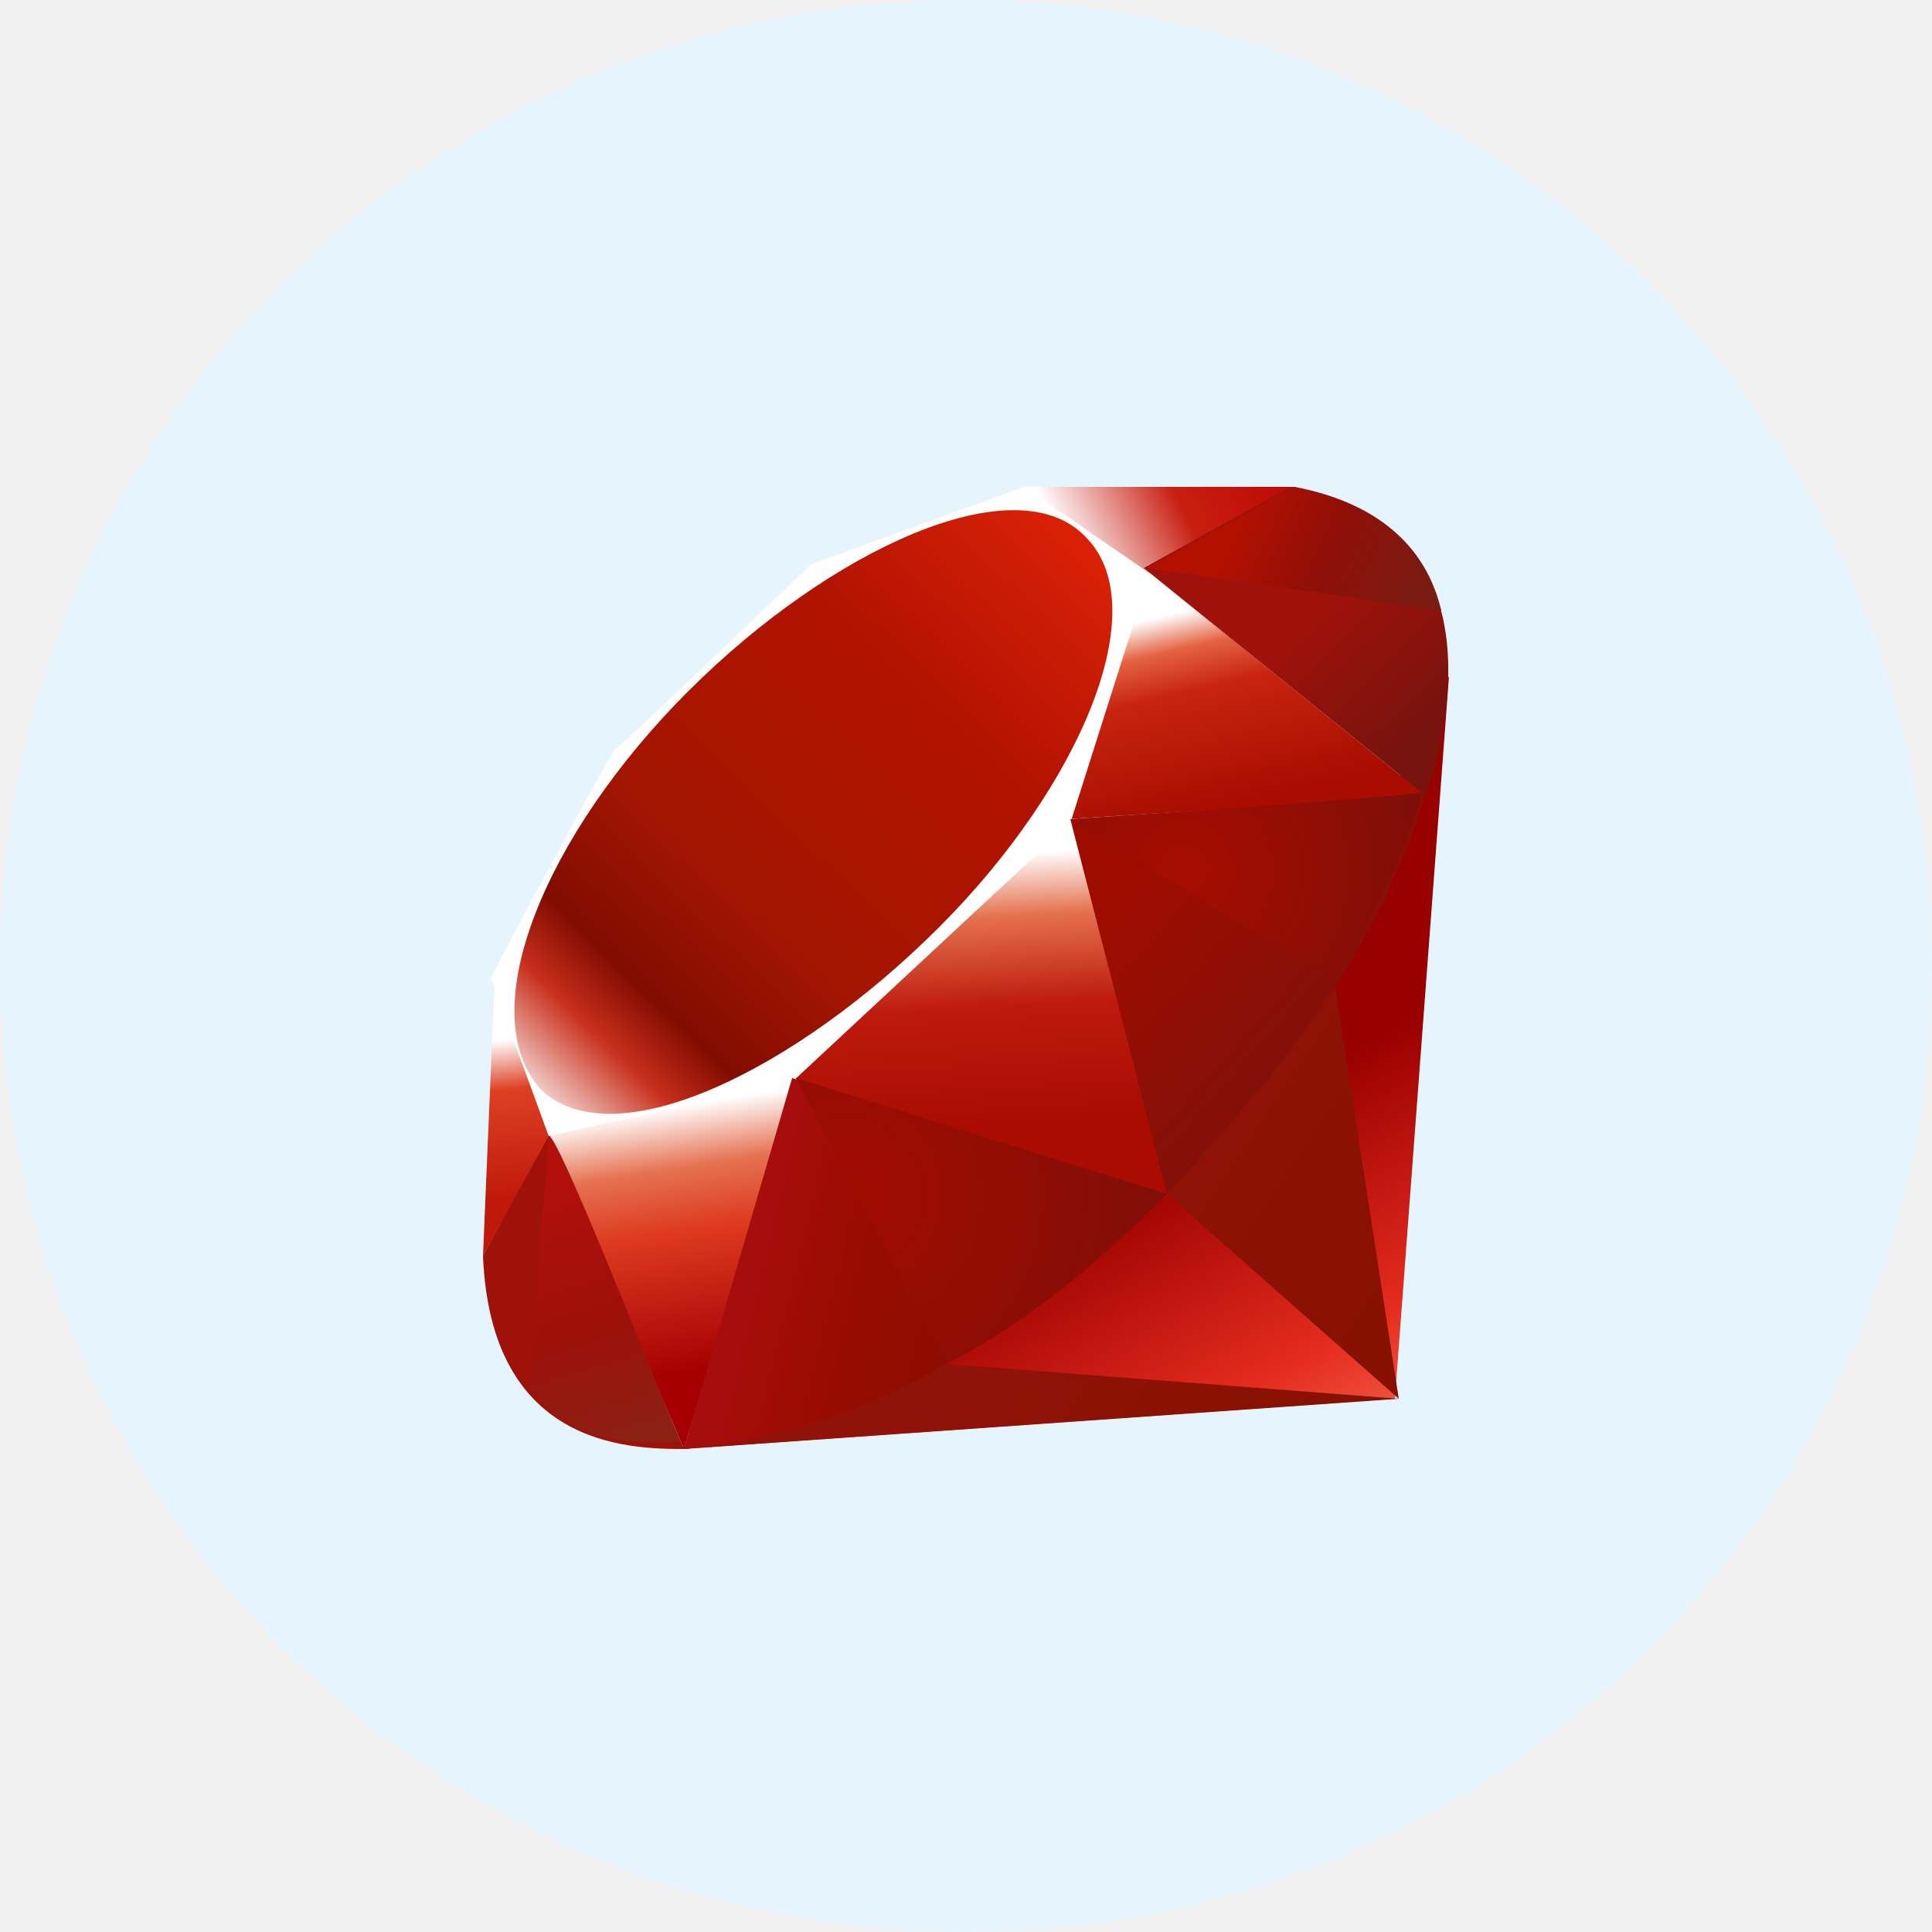
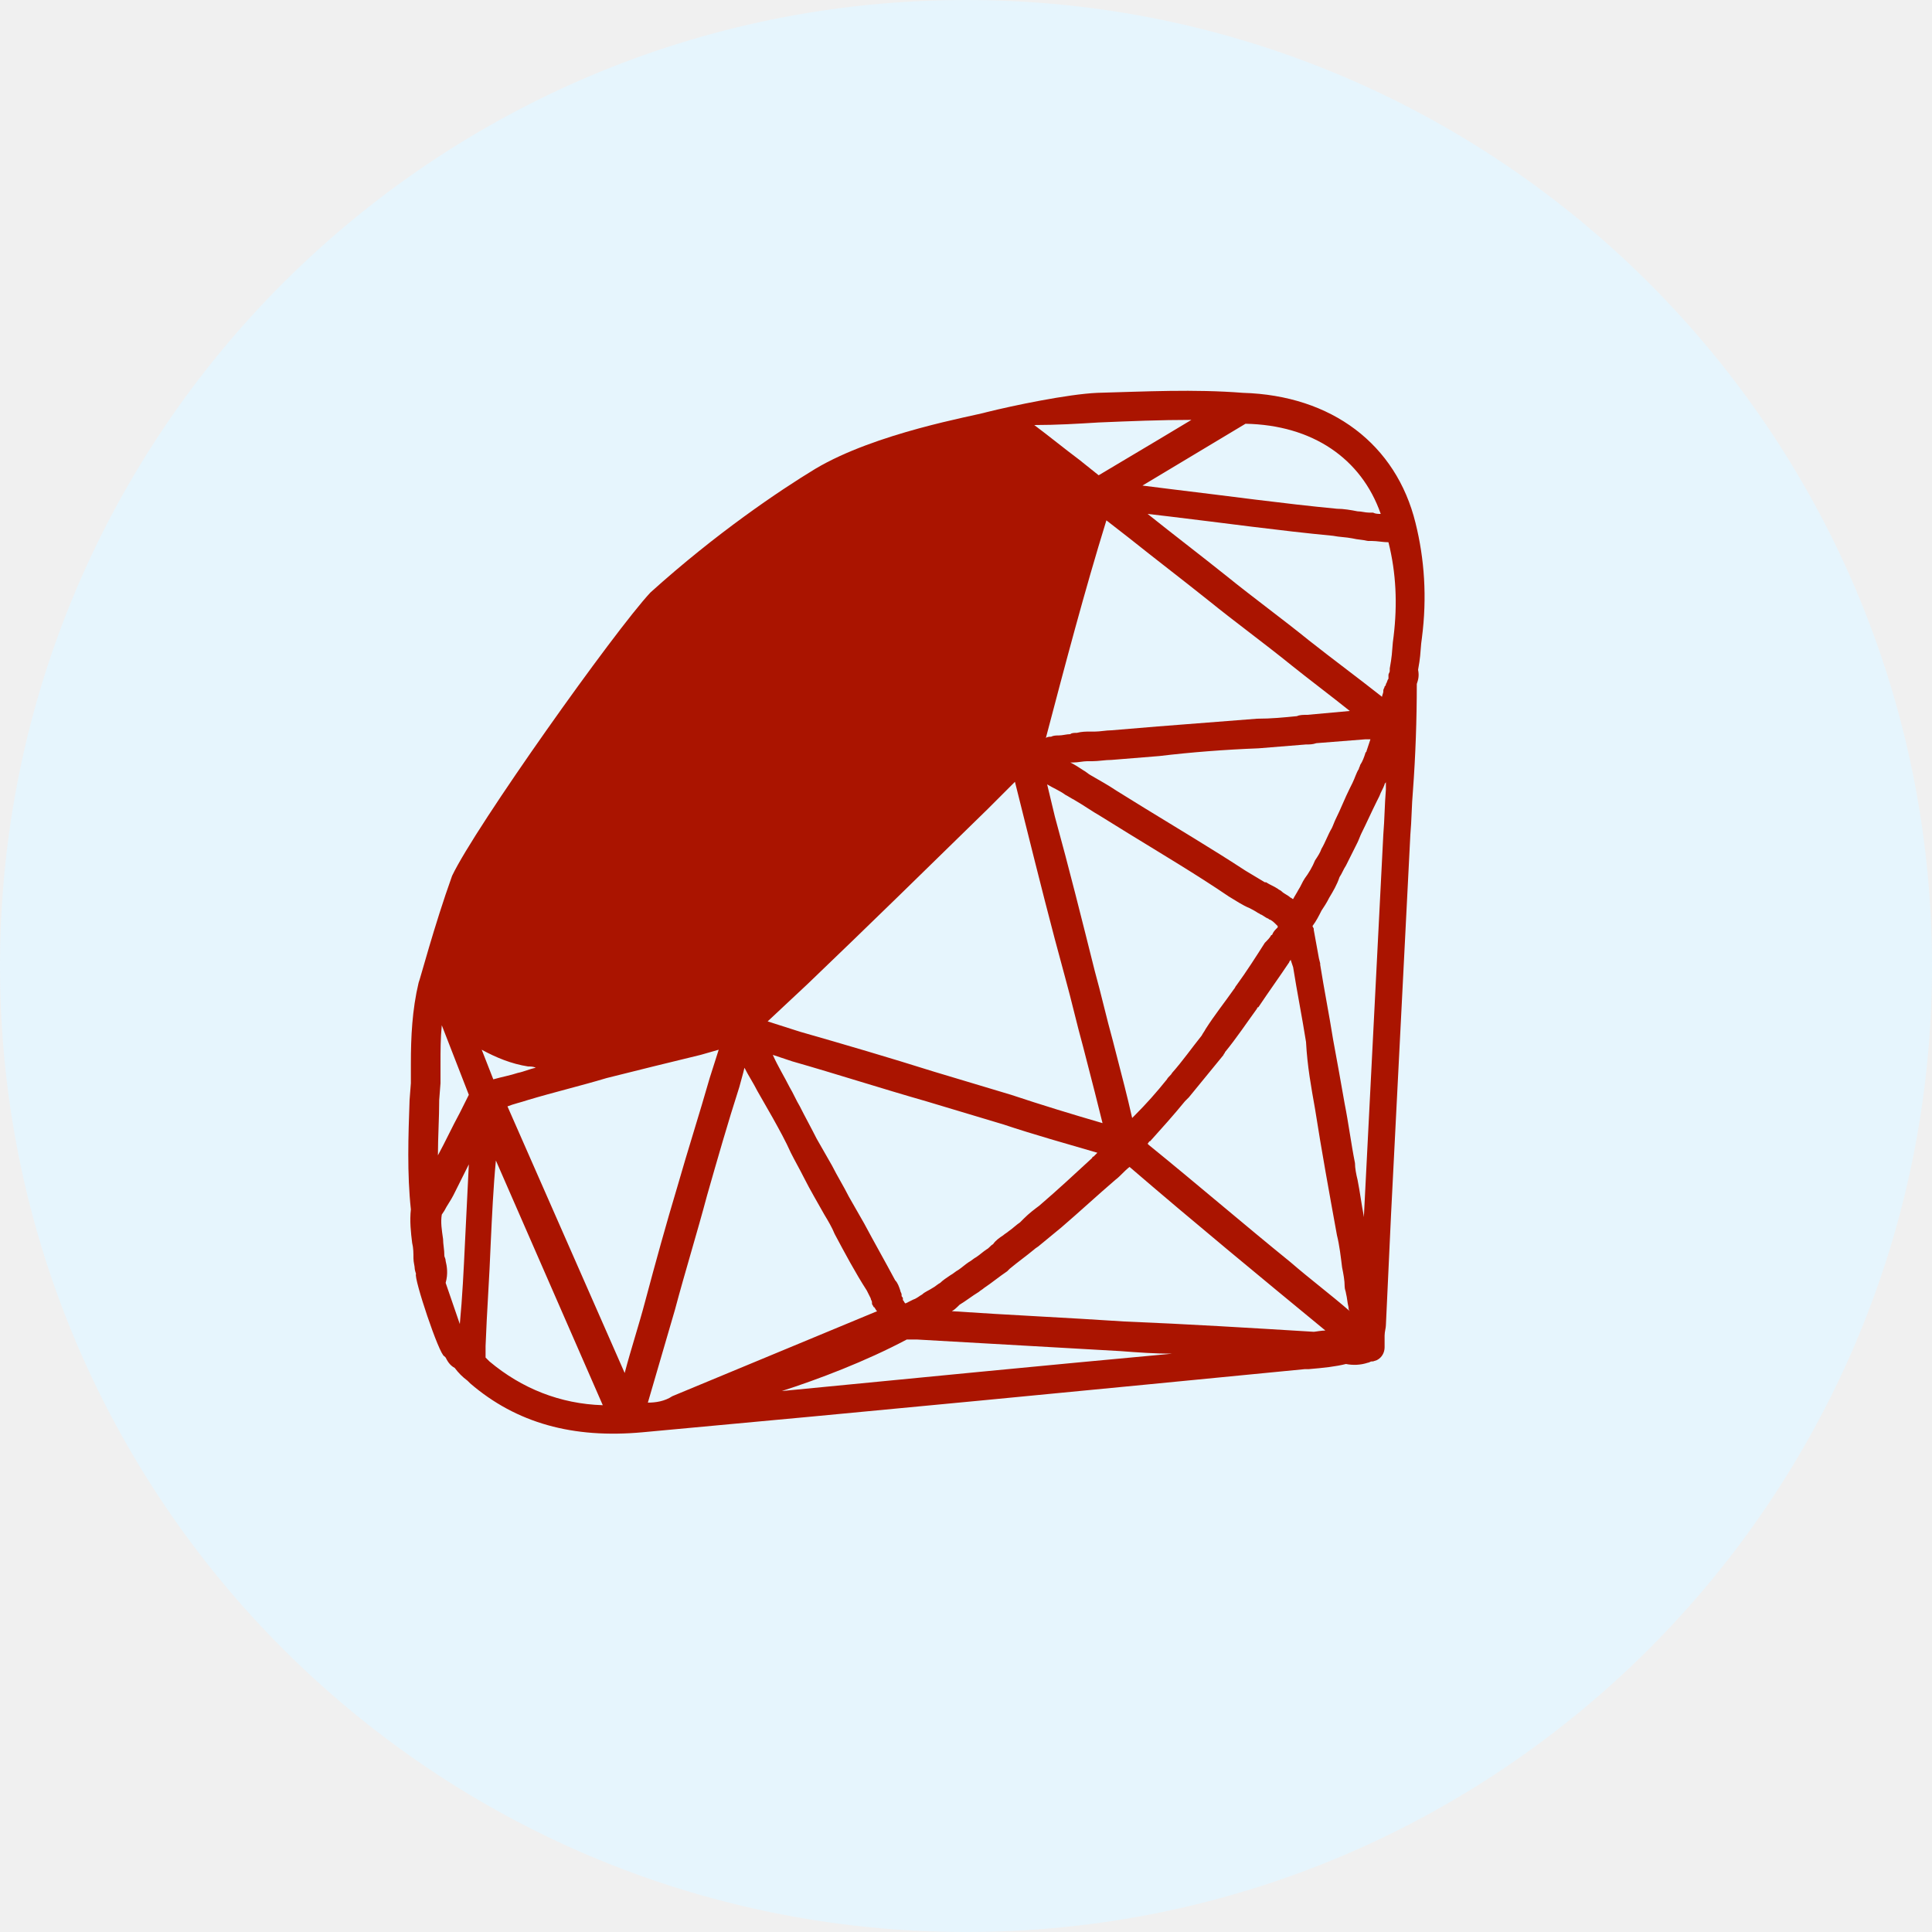
- <svg xmlns="http://www.w3.org/2000/svg" version="1.1" id="Layer_1" x="0px" y="0px" viewBox="0 0 50 50" enable-background="new 0 0 50 50" xml:space="preserve">
-   <g id="Group_7864" transform="translate(280 586)">
-     <circle id="Ellipse_890" fill="#E6F5FD" cx="-255" cy="-561" r="25" />
+ <svg xmlns="http://www.w3.org/2000/svg" version="1.1" id="Group_7978" x="0px" y="0px" viewBox="0 0 150 150" style="enable-background:new 0 0 150 150;" xml:space="preserve">
+   <g>
+     <g>
+       <g>
+         <g id="Group_7977">
+           <path id="Path_18236" fill="#E6F5FD" d="M75,0c41.4,0,75,33.6,75,75s-33.6,75-75,75S0,116.4,0,75S33.6,0,75,0" />
+         </g>
+       </g>
+     </g>
+     <path fill="#AA1400" d="M96.5,30.5C96.5,30.5,96.5,30.5,96.5,30.5c-3.8-0.3-7.6-0.1-11.3,0c-2.3,0.1-6.6,1-8.6,1.5   c-1,0.3-8.6,1.6-13.3,4.4c-2.8,1.7-7.7,5-12.8,9.6C47.7,49,36.9,64.2,35.1,68c-1.4,3.9-2.5,8.1-2.6,8.3c-0.5,2.1-0.6,4.2-0.6,6.3   c0,0.5,0,1,0,1.5l-0.1,1.3c-0.1,2.8-0.2,5.7,0.1,8.5c-0.1,0.9,0,1.8,0.1,2.6c0.1,0.4,0.1,0.8,0.1,1.2c0,0.3,0.1,0.6,0.1,0.8   c0,0.1,0.1,0.4,0.1,0.4l0,0c-0.2,0.3,1.8,6.3,2.2,6.4c0,0,0.1,0.1,0.1,0.1c0.1,0.2,0.3,0.6,0.7,0.8c0.3,0.4,0.6,0.7,1,1l0.2,0.2   c3.6,3.1,8,4.3,13.4,3.8c17.5-1.6,35-3.3,51.4-4.9l0.3,0c1.2-0.1,2.1-0.2,2.9-0.4c0,0,0,0,0,0c0.5,0.1,1.1,0.1,1.7-0.1   c0.1,0,0.2-0.1,0.3-0.1c0,0,0.1,0,0.1,0l0.3-0.1c0.4-0.2,0.6-0.6,0.6-1l0-0.7l0-0.2c0-0.3,0.1-0.6,0.1-0.8l0.4-8.6   c0.5-9.8,1-19.7,1.5-29.5c0.1-1.1,0.1-2.3,0.2-3.4c0.2-2.7,0.3-5.5,0.3-8.3c0.1-0.3,0.2-0.6,0.1-1.1l0.1-0.6   c0.1-0.6,0.1-1.3,0.2-1.9c0.4-3.1,0.2-6.1-0.5-8.9c0,0,0,0,0,0c0,0,0,0,0,0C108.4,34.5,103.4,30.7,96.5,30.5z M85.3,32.8   c2.4-0.1,4.8-0.2,7.2-0.2l-2.5,1.5l-4.7,2.8l-1.5-1.2c-1.2-0.9-2.3-1.8-3.5-2.7C82,33,83.7,32.9,85.3,32.8z M85.9,40.4l1.8,1.4   c2,1.6,4.1,3.2,6.1,4.8c2.1,1.7,4.3,3.3,6.4,5c1.5,1.2,3.1,2.4,4.6,3.6c0,0,0,0,0,0c-1.1,0.1-2.2,0.2-3.3,0.3c-0.3,0-0.6,0-0.8,0.1   c-1,0.1-2,0.2-3.1,0.2c-2.5,0.2-5.2,0.4-7.7,0.6c-1.2,0.1-2.4,0.2-3.6,0.3c-0.4,0-0.9,0.1-1.3,0.1c-0.1,0-0.3,0-0.4,0   c-0.3,0-0.6,0-1,0.1c-0.2,0-0.4,0-0.5,0.1c-0.3,0-0.6,0.1-0.9,0.1c-0.2,0-0.4,0-0.6,0.1c-0.1,0-0.3,0-0.4,0.1   C82.7,51.6,84.2,45.9,85.9,40.4z M106,57.4c0.1,0,0.3,0,0.4,0c-0.1,0.3-0.2,0.6-0.3,0.9c0,0.1-0.1,0.1-0.1,0.2   c-0.1,0.3-0.2,0.6-0.4,0.9c0,0.1-0.1,0.2-0.1,0.3c-0.2,0.3-0.3,0.7-0.5,1.1l-0.2,0.4c-0.4,0.8-0.7,1.6-1.1,2.4   c-0.1,0.2-0.2,0.5-0.3,0.7c-0.3,0.5-0.5,1.1-0.8,1.6c-0.1,0.3-0.3,0.6-0.5,0.9c-0.2,0.5-0.5,1-0.8,1.4c-0.2,0.3-0.3,0.6-0.5,0.9   c-0.1,0.2-0.3,0.5-0.4,0.7c-0.1,0-0.1-0.1-0.2-0.1c-0.2-0.2-0.5-0.3-0.7-0.5c-0.1-0.1-0.2-0.1-0.3-0.2c-0.3-0.2-0.6-0.3-0.9-0.5   c0,0,0,0-0.1,0c-0.5-0.3-1-0.6-1.5-0.9c-2.6-1.7-5.3-3.3-7.9-4.9l-2.1-1.3c-0.6-0.4-1.3-0.8-2-1.2c-0.2-0.1-0.4-0.3-0.6-0.4   c-0.3-0.2-0.6-0.4-1-0.6c0.1,0,0.2,0,0.2,0c0.4,0,0.8-0.1,1.1-0.1c0.1,0,0.3,0,0.4,0c0.5,0,1-0.1,1.5-0.1c1.2-0.1,2.4-0.2,3.7-0.3   c2.5-0.3,5.1-0.5,7.7-0.6c1.2-0.1,2.4-0.2,3.7-0.3c0.3,0,0.5,0,0.8-0.1C103.5,57.6,104.7,57.5,106,57.4z M87.3,84.3l-0.9-3.5   c-0.5-1.8-0.9-3.6-1.4-5.4c-1-4-2-8-3.1-12l-0.6-2.5c0.5,0.3,1,0.5,1.4,0.8c0.2,0.1,0.5,0.3,0.7,0.4c0.7,0.4,1.4,0.9,2.1,1.3   l2.1,1.3c2.6,1.6,5.3,3.2,7.8,4.9c0.5,0.3,1.1,0.7,1.6,0.9c0.2,0.1,0.4,0.2,0.7,0.4c0.1,0,0.1,0.1,0.2,0.1c0.2,0.1,0.3,0.2,0.5,0.3   c0.1,0,0.1,0.1,0.2,0.1c0.2,0.1,0.3,0.2,0.5,0.4c0,0,0.1,0.1,0.1,0.1c0,0,0,0,0,0c0,0,0,0,0,0.1c-0.2,0.2-0.3,0.3-0.4,0.5   c0,0,0,0.1-0.1,0.1c-0.1,0.2-0.3,0.4-0.4,0.5l-0.1,0.1c-0.7,1.1-1.4,2.2-2.2,3.3c-0.1,0.1-0.1,0.2-0.2,0.3c-0.7,1-1.5,2-2.2,3.1   c-0.1,0.2-0.2,0.3-0.3,0.5c-0.8,1-1.5,2-2.3,2.9c-0.1,0.2-0.3,0.3-0.4,0.5c-0.8,1-1.6,1.9-2.5,2.8c-0.1,0.1-0.1,0.1-0.2,0.2   C87.7,85.9,87.5,85.1,87.3,84.3z M62.7,76.4c4.7-4.5,9.4-9.1,14-13.6c0.7-0.7,1.4-1.4,2.1-2.1l0.8,3.2c1,4,2,8,3.1,12   c0.5,1.8,0.9,3.6,1.4,5.4l0.9,3.5c0.2,0.8,0.4,1.6,0.6,2.4c-2.4-0.7-4.7-1.4-7.1-2.2c-2-0.6-4-1.2-6-1.8c-3.5-1.1-6.9-2.1-10.4-3.1   l-2.5-0.8L62.7,76.4z M61.5,82.4c3.5,1,6.9,2.1,10.4,3.1c2,0.6,4,1.2,6,1.8c2.4,0.8,4.9,1.5,7.3,2.2c-0.1,0.1-0.2,0.2-0.3,0.3   c0,0-0.1,0-0.1,0.1c-1.3,1.2-2.7,2.5-4.1,3.7c-0.4,0.3-0.8,0.6-1.2,1c-0.1,0.1-0.2,0.2-0.3,0.3c-0.3,0.2-0.6,0.5-0.9,0.7   c-0.1,0.1-0.3,0.2-0.4,0.3c-0.3,0.2-0.6,0.4-0.8,0.7c-0.2,0.1-0.3,0.3-0.5,0.4c-0.3,0.2-0.5,0.4-0.8,0.6c-0.2,0.1-0.4,0.3-0.6,0.4   c-0.3,0.2-0.5,0.4-0.8,0.6c-0.2,0.1-0.4,0.3-0.6,0.4c-0.3,0.2-0.6,0.4-0.8,0.6c-0.2,0.1-0.4,0.3-0.6,0.4c-0.3,0.2-0.6,0.3-0.8,0.5   c-0.2,0.1-0.4,0.3-0.7,0.4c-0.2,0.1-0.4,0.2-0.6,0.3c0,0,0,0,0,0c0,0-0.1-0.1-0.1-0.1c0,0,0,0,0,0c0-0.1-0.1-0.1-0.1-0.2   c0,0,0-0.1,0-0.1c0-0.1-0.1-0.1-0.1-0.2c0,0,0-0.1,0-0.1c0-0.1-0.1-0.2-0.1-0.3c0,0,0,0,0,0c-0.1-0.3-0.2-0.6-0.4-0.8   c-0.8-1.5-1.6-2.9-2.4-4.4c-0.4-0.7-0.8-1.4-1.2-2.1c-0.4-0.8-0.9-1.6-1.3-2.4c-0.4-0.7-0.8-1.4-1.2-2.1c-0.4-0.8-0.9-1.7-1.3-2.5   c-0.3-0.5-0.5-1-0.8-1.5c-0.4-0.8-0.9-1.6-1.3-2.5L61.5,82.4z M41,82.8c0.2,0,0.4,0,0.6,0.1c-0.5,0.1-0.9,0.3-1.4,0.4   c-0.6,0.2-1.2,0.3-1.9,0.5l-0.9-2.3C38.5,82.1,39.7,82.6,41,82.8z M34.1,85.4l0.1-1.3c0-0.5,0-1,0-1.5c0-1,0-2,0.1-3l2.1,5.4   l-0.7,1.4c-0.6,1.1-1.1,2.2-1.7,3.3C34,88.3,34.1,86.8,34.1,85.4z M34.6,99.6c0.2-0.7,0.1-1.3,0-1.7c0-0.2-0.1-0.3-0.1-0.4   c0-0.5-0.1-0.9-0.1-1.3c-0.1-0.7-0.2-1.3-0.1-1.9l0.2-0.3c0.2-0.4,0.5-0.8,0.7-1.2c0.4-0.8,0.8-1.6,1.2-2.4c-0.1,2-0.2,4.1-0.3,6.1   c-0.1,2.1-0.2,4.2-0.4,6.3L34.6,99.6z M38,105.7l-0.2-0.2c0,0,0,0-0.1-0.1c0,0,0-0.1,0-0.1c0,0,0-0.1,0-0.1c0-0.1,0-0.1,0-0.1   c0,0,0-0.1,0-0.1c0,0,0-0.1,0-0.1c0,0,0-0.1,0-0.1c0-0.1,0-0.1,0-0.2l0-0.1c0.1-2.7,0.3-5.3,0.4-8c0.1-2.1,0.2-4.3,0.4-6.4l8.3,19   C43.5,109,40.5,107.8,38,105.7z M39.4,85.9L39.4,85.9c0.5-0.2,1-0.3,1.6-0.5c2-0.6,4.1-1.1,6.1-1.7c2.4-0.6,4.8-1.2,7.3-1.8   l1.4-0.4l-0.7,2.2c-0.8,2.8-1.7,5.6-2.5,8.4c-0.9,3-1.7,5.9-2.5,8.9c-0.5,1.9-1.1,3.7-1.6,5.6L39.4,85.9z M50.3,108.9   c0.7-2.4,1.4-4.8,2.1-7.2c0.8-3,1.7-5.9,2.5-8.9c0.8-2.8,1.6-5.6,2.5-8.4l0.3-1.1l0.1-0.4c0.3,0.6,0.7,1.2,1,1.8   c0.4,0.7,0.8,1.4,1.2,2.1c0.5,0.9,1,1.8,1.4,2.7c0.3,0.6,0.7,1.3,1,1.9c0.5,1,1.1,2,1.6,2.9c0.3,0.5,0.6,1,0.8,1.5   c0.8,1.5,1.6,3,2.5,4.4c0.1,0.2,0.2,0.4,0.3,0.6c0,0,0,0,0,0c0,0.1,0.1,0.2,0.1,0.3c0,0,0,0.1,0,0.1c0,0.1,0.1,0.2,0.1,0.2   c0,0,0,0.1,0.1,0.1c0,0.1,0.1,0.1,0.1,0.2c0,0,0.1,0.1,0.1,0.1c0,0,0,0,0,0l-15.9,6.6C51.6,108.8,50.9,108.9,50.3,108.9z M60.7,108   c2.8-0.9,6.5-2.3,9.7-4c0.1,0,0.1,0,0.2,0c0,0,0.1,0,0.1,0c0.1,0,0.3,0,0.5,0c0,0,0,0,0,0c0,0,0,0,0,0c0,0,0,0,0,0   c5.3,0.3,10.6,0.6,15.8,0.9c1.3,0.1,2.7,0.2,4,0.2C81.2,106,71,107,60.7,108z M102.9,103.3c-0.3,0-0.8,0.1-0.9,0.1   c-4.9-0.3-9.8-0.6-14.7-0.8c-4.5-0.3-9-0.5-13.4-0.8c0.2-0.1,0.4-0.3,0.6-0.5l0,0c0.5-0.3,1-0.7,1.5-1c0.1-0.1,0.3-0.2,0.4-0.3   c0.6-0.4,1.2-0.9,1.8-1.3c0.1-0.1,0.1-0.1,0.2-0.2c0.6-0.5,1.3-1,1.9-1.5c0.1-0.1,0.3-0.2,0.4-0.3c0.6-0.5,1.1-0.9,1.7-1.4   c1.4-1.2,2.8-2.5,4.2-3.7c0.4-0.3,0.7-0.7,1.1-1C92.7,94.9,97.8,99.1,102.9,103.3C102.9,103.3,102.9,103.3,102.9,103.3z    M102.1,86.1c0.5,3.2,1.1,6.5,1.7,9.8c0.2,0.8,0.3,1.7,0.4,2.5c0.1,0.5,0.2,1,0.2,1.5c0,0.2,0.1,0.4,0.1,0.5   c0.1,0.4,0.1,0.7,0.2,1.1c0,0.1,0,0.2,0.1,0.3c-1.5-1.3-3.1-2.5-4.6-3.8c-3.7-3-7.3-6.1-11-9.1l-0.1-0.1c0.1-0.1,0.1-0.2,0.2-0.2   c0.9-1,1.8-2,2.7-3.1c0.1-0.1,0.2-0.2,0.3-0.3c0.9-1.1,1.8-2.2,2.7-3.3c0-0.1,0.1-0.1,0.1-0.2c0.9-1.1,1.7-2.3,2.5-3.4   c0,0,0-0.1,0.1-0.1c0.8-1.2,1.6-2.3,2.4-3.5c0-0.1,0.1-0.1,0.1-0.2l0.1,0.3l0.1,0.3c0.3,1.9,0.7,3.9,1,5.8   C101.5,82.8,101.8,84.4,102.1,86.1z M107.6,61.3c-0.1,1.2-0.1,2.3-0.2,3.5c-0.5,9.8-1,19.7-1.5,29.5l0,0.2c-0.2-1-0.3-1.9-0.5-2.9   c-0.1-0.4-0.2-0.9-0.2-1.3c-0.3-1.5-0.5-3.1-0.8-4.6c-0.3-1.7-0.6-3.4-0.9-5c-0.3-1.9-0.7-3.9-1-5.8l0,0c0,0,0-0.1,0-0.1l-0.1-0.4   l-0.4-2.2c0,0,0-0.1,0-0.1l-0.1-0.2c0.3-0.4,0.5-0.8,0.7-1.2c0.2-0.3,0.4-0.6,0.6-1c0.3-0.5,0.6-1,0.8-1.6c0.2-0.3,0.3-0.6,0.5-0.9   c0.3-0.6,0.6-1.2,0.9-1.8c0.1-0.2,0.2-0.5,0.3-0.7c0.4-0.8,0.8-1.7,1.2-2.5l0.2-0.4c0.1-0.3,0.3-0.6,0.4-0.9c0-0.1,0.1-0.1,0.1-0.2   C107.6,60.9,107.6,61.1,107.6,61.3z M108.2,49.4c-0.1,0.6-0.1,1.3-0.2,1.9l-0.1,0.6c0,0,0,0.1,0,0.1c0,0,0,0.1,0,0.1   c0,0.1-0.1,0.2-0.1,0.3c0,0.1,0,0.1,0,0.2c0,0,0,0.1,0,0.1c0,0,0,0,0,0c0,0,0,0,0,0c-0.1,0.1-0.1,0.3-0.2,0.4c0,0.1,0,0.1-0.1,0.2   c0,0.1-0.1,0.2-0.1,0.3c0,0,0,0.1,0,0.1c0,0.1-0.1,0.3-0.1,0.4c0,0,0,0,0,0c-1.9-1.5-3.8-2.9-5.7-4.4c-2.1-1.7-4.3-3.3-6.4-5   c-2-1.6-4.1-3.2-6.1-4.8l1.7,0.2c4.2,0.5,8.5,1.1,12.7,1.5c0.5,0.1,1,0.1,1.5,0.2c0.4,0.1,0.8,0.1,1.2,0.2c0.1,0,0.2,0,0.3,0   c0.4,0,0.9,0.1,1.3,0.1c0,0,0,0,0,0C108.4,44.5,108.5,46.9,108.2,49.4z M107.2,39.9c-0.2,0-0.4,0-0.6-0.1c-0.1,0-0.2,0-0.3,0   c-0.3,0-0.6-0.1-0.9-0.1c-0.5-0.1-1.1-0.2-1.6-0.2c-4.2-0.4-8.5-1-12.7-1.5l-2.4-0.3l8-4.8C101.9,33,105.7,35.6,107.2,39.9   C107.3,39.9,107.2,39.9,107.2,39.9z" />
  </g>
-   <linearGradient id="polygon3282_00000024714604741059916710000011393198832318462117_" gradientUnits="userSpaceOnUse" x1="34.466" y1="12.265" x2="29.191" y2="21.578" gradientTransform="matrix(1 -4.402413e-03 -4.402413e-03 -1 0.1191 52.1098)">
-     <stop offset="0" style="stop-color:#FB7655" />
-     <stop offset="0" style="stop-color:#FB7655" />
-     <stop offset="0.41" style="stop-color:#E42B1E" />
-     <stop offset="0.99" style="stop-color:#990000" />
-     <stop offset="1" style="stop-color:#990000" />
-   </linearGradient>
-   <polygon id="polygon3282" fill-rule="evenodd" clip-rule="evenodd" fill="url(#polygon3282_00000024714604741059916710000011393198832318462117_)" points="  31.9,29 17.6,37.5 36.1,36.2 37.5,17.5 " />
-   <linearGradient id="polygon3293_00000101791983901695100310000011942690915297990553_" gradientUnits="userSpaceOnUse" x1="37.093" y1="20.088" x2="30.296" y2="24.65" gradientTransform="matrix(1 -4.402413e-03 -4.402413e-03 -1 0.1191 52.1098)">
-     <stop offset="0" style="stop-color:#871101" />
-     <stop offset="0" style="stop-color:#871101" />
-     <stop offset="0.99" style="stop-color:#911209" />
-     <stop offset="1" style="stop-color:#911209" />
-   </linearGradient>
-   <polygon id="polygon3293" fill-rule="evenodd" clip-rule="evenodd" fill="url(#polygon3293_00000101791983901695100310000011942690915297990553_)" points="  36.2,36.2 34.5,25.2 30.2,30.9 " />
-   <linearGradient id="polygon3304_00000098902838265091248190000009365323155686498461_" gradientUnits="userSpaceOnUse" x1="31.654" y1="11.983" x2="24.857" y2="16.545" gradientTransform="matrix(1 -4.402413e-03 -4.402413e-03 -1 0.1191 52.1098)">
-     <stop offset="0" style="stop-color:#871101" />
-     <stop offset="0" style="stop-color:#871101" />
-     <stop offset="0.99" style="stop-color:#911209" />
-     <stop offset="1" style="stop-color:#911209" />
-   </linearGradient>
-   <polygon id="polygon3304" fill-rule="evenodd" clip-rule="evenodd" fill="url(#polygon3304_00000098902838265091248190000009365323155686498461_)" points="  36.2,36.2 24.5,35.3 17.7,37.5 " />
-   <linearGradient id="polygon3319_00000013872559629572187340000015601913379407023540_" gradientUnits="userSpaceOnUse" x1="17.382" y1="23.391" x2="18.435" y2="16.542" gradientTransform="matrix(1 -4.402413e-03 -4.402413e-03 -1 0.1191 52.1098)">
-     <stop offset="0" style="stop-color:#FFFFFF" />
-     <stop offset="0" style="stop-color:#FFFFFF" />
-     <stop offset="0.23" style="stop-color:#E57252" />
-     <stop offset="0.46" style="stop-color:#DE3B20" />
-     <stop offset="0.99" style="stop-color:#A60003" />
-     <stop offset="1" style="stop-color:#A60003" />
-   </linearGradient>
-   <polygon id="polygon3319" fill-rule="evenodd" clip-rule="evenodd" fill="url(#polygon3319_00000013872559629572187340000015601913379407023540_)" points="  17.7,37.5 20.6,27.9 14.2,29.3 " />
-   <linearGradient id="polygon3334_00000183934850760468543380000004130304136219575694_" gradientUnits="userSpaceOnUse" x1="24.718" y1="29.83" x2="25.108" y2="22.81" gradientTransform="matrix(1 -4.402413e-03 -4.402413e-03 -1 0.1191 52.1098)">
-     <stop offset="0" style="stop-color:#FFFFFF" />
-     <stop offset="0" style="stop-color:#FFFFFF" />
-     <stop offset="0.23" style="stop-color:#E4714E" />
-     <stop offset="0.56" style="stop-color:#BE1A0D" />
-     <stop offset="0.99" style="stop-color:#A80D00" />
-     <stop offset="1" style="stop-color:#A80D00" />
-   </linearGradient>
-   <polygon id="polygon3334" fill-rule="evenodd" clip-rule="evenodd" fill="url(#polygon3334_00000183934850760468543380000004130304136219575694_)" points="  30.2,31 30.4,30.5 27.6,20.4 19.9,27.7 " />
-   <linearGradient id="polygon3349_00000054263162507284820320000011878245953050576016_" gradientUnits="userSpaceOnUse" x1="31.062" y1="36.246" x2="32.225" y2="31.237" gradientTransform="matrix(1 -4.402413e-03 -4.402413e-03 -1 0.1191 52.1098)">
-     <stop offset="0" style="stop-color:#FFFFFF" />
-     <stop offset="0" style="stop-color:#FFFFFF" />
-     <stop offset="0.18" style="stop-color:#E46342" />
-     <stop offset="0.4" style="stop-color:#C82410" />
-     <stop offset="0.99" style="stop-color:#A80D00" />
-     <stop offset="1" style="stop-color:#A80D00" />
-   </linearGradient>
-   <polygon id="polygon3349" fill-rule="evenodd" clip-rule="evenodd" fill="url(#polygon3349_00000054263162507284820320000011878245953050576016_)" points="  36.9,20.6 29.6,14.7 27.6,21.2 " />
-   <linearGradient id="polygon3362_00000079467136800470645000000016533027428571256239_" gradientUnits="userSpaceOnUse" x1="27.548" y1="37.96" x2="32.764" y2="40.568" gradientTransform="matrix(1 -4.402413e-03 -4.402413e-03 -1 0.1191 52.1098)">
-     <stop offset="0" style="stop-color:#FFFFFF" />
-     <stop offset="0" style="stop-color:#FFFFFF" />
-     <stop offset="0.54" style="stop-color:#C81F11" />
-     <stop offset="0.99" style="stop-color:#BF0905" />
-     <stop offset="1" style="stop-color:#BF0905" />
-   </linearGradient>
-   <polygon id="polygon3362" fill-rule="evenodd" clip-rule="evenodd" fill="url(#polygon3362_00000079467136800470645000000016533027428571256239_)" points="  33.5,12.6 33.8,12.7 29.4,15 26.5,12.6 " />
-   <linearGradient id="polygon3375_00000017511010576713681580000015404165713728968611_" gradientUnits="userSpaceOnUse" x1="12.991" y1="25.137" x2="13.403" y2="21.009" gradientTransform="matrix(1 -4.402413e-03 -4.402413e-03 -1 0.1191 52.1098)">
-     <stop offset="0" style="stop-color:#FFFFFF" />
-     <stop offset="0" style="stop-color:#FFFFFF" />
-     <stop offset="0.31" style="stop-color:#DE4024" />
-     <stop offset="0.99" style="stop-color:#BF190B" />
-     <stop offset="1" style="stop-color:#BF190B" />
-   </linearGradient>
-   <polygon id="polygon3375" fill-rule="evenodd" clip-rule="evenodd" fill="url(#polygon3375_00000017511010576713681580000015404165713728968611_)" points="  12.5,32.5 14.3,29.3 12.8,25.4 " />
-   <path id="path3377" fill-rule="evenodd" clip-rule="evenodd" fill="#FFFFFF" d="M12.7,25.3l1.5,4.1l6.3-1.4l7.2-6.7l2-6.3l0.2-0.1  l-0.2-0.1l-3.2-2.2L21,14.6c-1.7,1.6-5,4.8-5.1,4.8C15.8,19.5,13.7,23.4,12.7,25.3z" />
-   <g>
-     <linearGradient id="SVGID_1_" gradientUnits="userSpaceOnUse" x1="0" y1="50" x2="1" y2="50" gradientTransform="matrix(19.2923 -20.0134 20.0134 19.2923 -990.4825 -932.4431)">
-       <stop offset="0" style="stop-color:#BD0012" />
-       <stop offset="0" style="stop-color:#BD0012" />
-       <stop offset="7.000000e-02" style="stop-color:#FFFFFF" />
-       <stop offset="0.17" style="stop-color:#FFFFFF" />
-       <stop offset="0.27" style="stop-color:#C82F1C" />
-       <stop offset="0.33" style="stop-color:#820C01" />
-       <stop offset="0.46" style="stop-color:#A31601" />
-       <stop offset="0.72" style="stop-color:#B31301" />
-       <stop offset="0.99" style="stop-color:#E82609" />
-       <stop offset="1" style="stop-color:#E82609" />
-     </linearGradient>
-     <path fill-rule="evenodd" clip-rule="evenodd" fill="url(#SVGID_1_)" d="M17.8,17.9c3.7-3.7,8.5-5.9,10.3-4   c1.8,1.8-0.1,6.4-3.8,10.1s-8.4,6-10.3,4.2C12.2,26.2,14.1,21.6,17.8,17.9z" />
-   </g>
-   <linearGradient id="path3413_00000167389779423973204370000016157028163804884631_" gradientUnits="userSpaceOnUse" x1="25.001" y1="17.883" x2="19.164" y2="19.324" gradientTransform="matrix(1 -4.402413e-03 -4.402413e-03 -1 0.1191 52.1098)">
-     <stop offset="0" style="stop-color:#8C0C01" />
-     <stop offset="0" style="stop-color:#8C0C01" />
-     <stop offset="0.54" style="stop-color:#990C00" />
-     <stop offset="0.99" style="stop-color:#A80D0E" />
-     <stop offset="1" style="stop-color:#A80D0E" />
-   </linearGradient>
-   <path id="path3413" fill-rule="evenodd" clip-rule="evenodd" fill="url(#path3413_00000167389779423973204370000016157028163804884631_)" d="  M17.7,37.5l2.8-9.6l9.6,3C26.7,34.2,22.9,37,17.7,37.5z" />
-   <linearGradient id="path3424_00000071543209624522320930000008274252844233142930_" gradientUnits="userSpaceOnUse" x1="35.028" y1="24.889" x2="29.842" y2="29.537" gradientTransform="matrix(1 -4.402413e-03 -4.402413e-03 -1 0.1191 52.1098)">
-     <stop offset="0" style="stop-color:#7E110B" />
-     <stop offset="0" style="stop-color:#7E110B" />
-     <stop offset="0.99" style="stop-color:#9E0C00" />
-     <stop offset="1" style="stop-color:#9E0C00" />
-   </linearGradient>
-   <path id="path3424" fill-rule="evenodd" clip-rule="evenodd" fill="url(#path3424_00000071543209624522320930000008274252844233142930_)" d="  M27.7,21.2l2.5,9.7c2.9-3.1,5.5-6.3,6.7-10.4C36.9,20.6,27.7,21.2,27.7,21.2z" />
-   <linearGradient id="path3435_00000074423452105908288940000015233987109506020013_" gradientUnits="userSpaceOnUse" x1="36.933" y1="33.417" x2="34.35" y2="36.179" gradientTransform="matrix(1 -4.402413e-03 -4.402413e-03 -1 0.1191 52.1098)">
-     <stop offset="0" style="stop-color:#79130D" />
-     <stop offset="0" style="stop-color:#79130D" />
-     <stop offset="0.99" style="stop-color:#9E120B" />
-     <stop offset="1" style="stop-color:#9E120B" />
-   </linearGradient>
-   <path id="path3435" fill-rule="evenodd" clip-rule="evenodd" fill="url(#path3435_00000074423452105908288940000015233987109506020013_)" d="  M36.9,20.6c1-3,1.2-7.2-3.5-8l-3.8,2.1L36.9,20.6z" />
-   <path id="path3437" fill-rule="evenodd" clip-rule="evenodd" fill="#9E1209" d="M12.5,32.5c0.2,4.9,3.7,5,5.2,5l-3.5-8.1L12.5,32.5z  " />
-   <radialGradient id="path3448_00000141435097043642234580000003888463135687977886_" cx="30.649" cy="29.448" r="6.355" gradientTransform="matrix(1 -4.402413e-03 -4.402413e-03 -1 0.1191 52.1098)" gradientUnits="userSpaceOnUse">
-     <stop offset="0" style="stop-color:#A80D00" />
-     <stop offset="0" style="stop-color:#A80D00" />
-     <stop offset="0.99" style="stop-color:#7E0E08" />
-     <stop offset="1" style="stop-color:#7E0E08" />
-   </radialGradient>
-   <path id="path3448" fill-rule="evenodd" clip-rule="evenodd" fill="url(#path3448_00000141435097043642234580000003888463135687977886_)" d="  M27.7,21.2c2.2,1.4,6.7,4.1,6.8,4.1c0.1,0.1,1.9-3,2.3-4.8C36.8,20.6,27.7,21.2,27.7,21.2z" />
-   <radialGradient id="path3459_00000043430540639198867240000012758716262081438336_" cx="21.849" cy="21.074" r="8.448" gradientTransform="matrix(1 -4.402413e-03 -4.402413e-03 -1 0.1191 52.1098)" gradientUnits="userSpaceOnUse">
-     <stop offset="0" style="stop-color:#A30C00" />
-     <stop offset="0" style="stop-color:#A30C00" />
-     <stop offset="0.99" style="stop-color:#800E08" />
-     <stop offset="1" style="stop-color:#800E08" />
-   </radialGradient>
-   <path id="path3459" fill-rule="evenodd" clip-rule="evenodd" fill="url(#path3459_00000043430540639198867240000012758716262081438336_)" d="  M20.6,27.9l3.9,7.4c2.3-1.2,4.1-2.8,5.7-4.4L20.6,27.9z" />
-   <linearGradient id="path3472_00000116236757747754363530000003967430533580163770_" gradientUnits="userSpaceOnUse" x1="15.864" y1="14.564" x2="13.759" y2="21.706" gradientTransform="matrix(1 -4.402413e-03 -4.402413e-03 -1 0.1191 52.1098)">
-     <stop offset="0" style="stop-color:#8B2114" />
-     <stop offset="0" style="stop-color:#8B2114" />
-     <stop offset="0.43" style="stop-color:#9E100A" />
-     <stop offset="0.99" style="stop-color:#B3100C" />
-     <stop offset="1" style="stop-color:#B3100C" />
-   </linearGradient>
-   <path id="path3472" fill-rule="evenodd" clip-rule="evenodd" fill="url(#path3472_00000116236757747754363530000003967430533580163770_)" d="  M14.2,29.4l-0.5,6.5c1,1.4,2.5,1.5,3.9,1.4C16.5,34.6,14.4,29.3,14.2,29.4z" />
-   <linearGradient id="path3485_00000121990275511443177990000009346985198723578497_" gradientUnits="userSpaceOnUse" x1="32.03" y1="38.236" x2="36.739" y2="36.157" gradientTransform="matrix(1 -4.402413e-03 -4.402413e-03 -1 0.1191 52.1098)">
-     <stop offset="0" style="stop-color:#B31000" />
-     <stop offset="0" style="stop-color:#B31000" />
-     <stop offset="0.44" style="stop-color:#910F08" />
-     <stop offset="0.99" style="stop-color:#791C12" />
-     <stop offset="1" style="stop-color:#791C12" />
-   </linearGradient>
-   <path id="path3485" fill-rule="evenodd" clip-rule="evenodd" fill="url(#path3485_00000121990275511443177990000009346985198723578497_)" d="  M37.3,15.8c-0.4-1.7-1.7-2.8-3.8-3.2l-3.8,2.1L37.3,15.8z" />
</svg>
